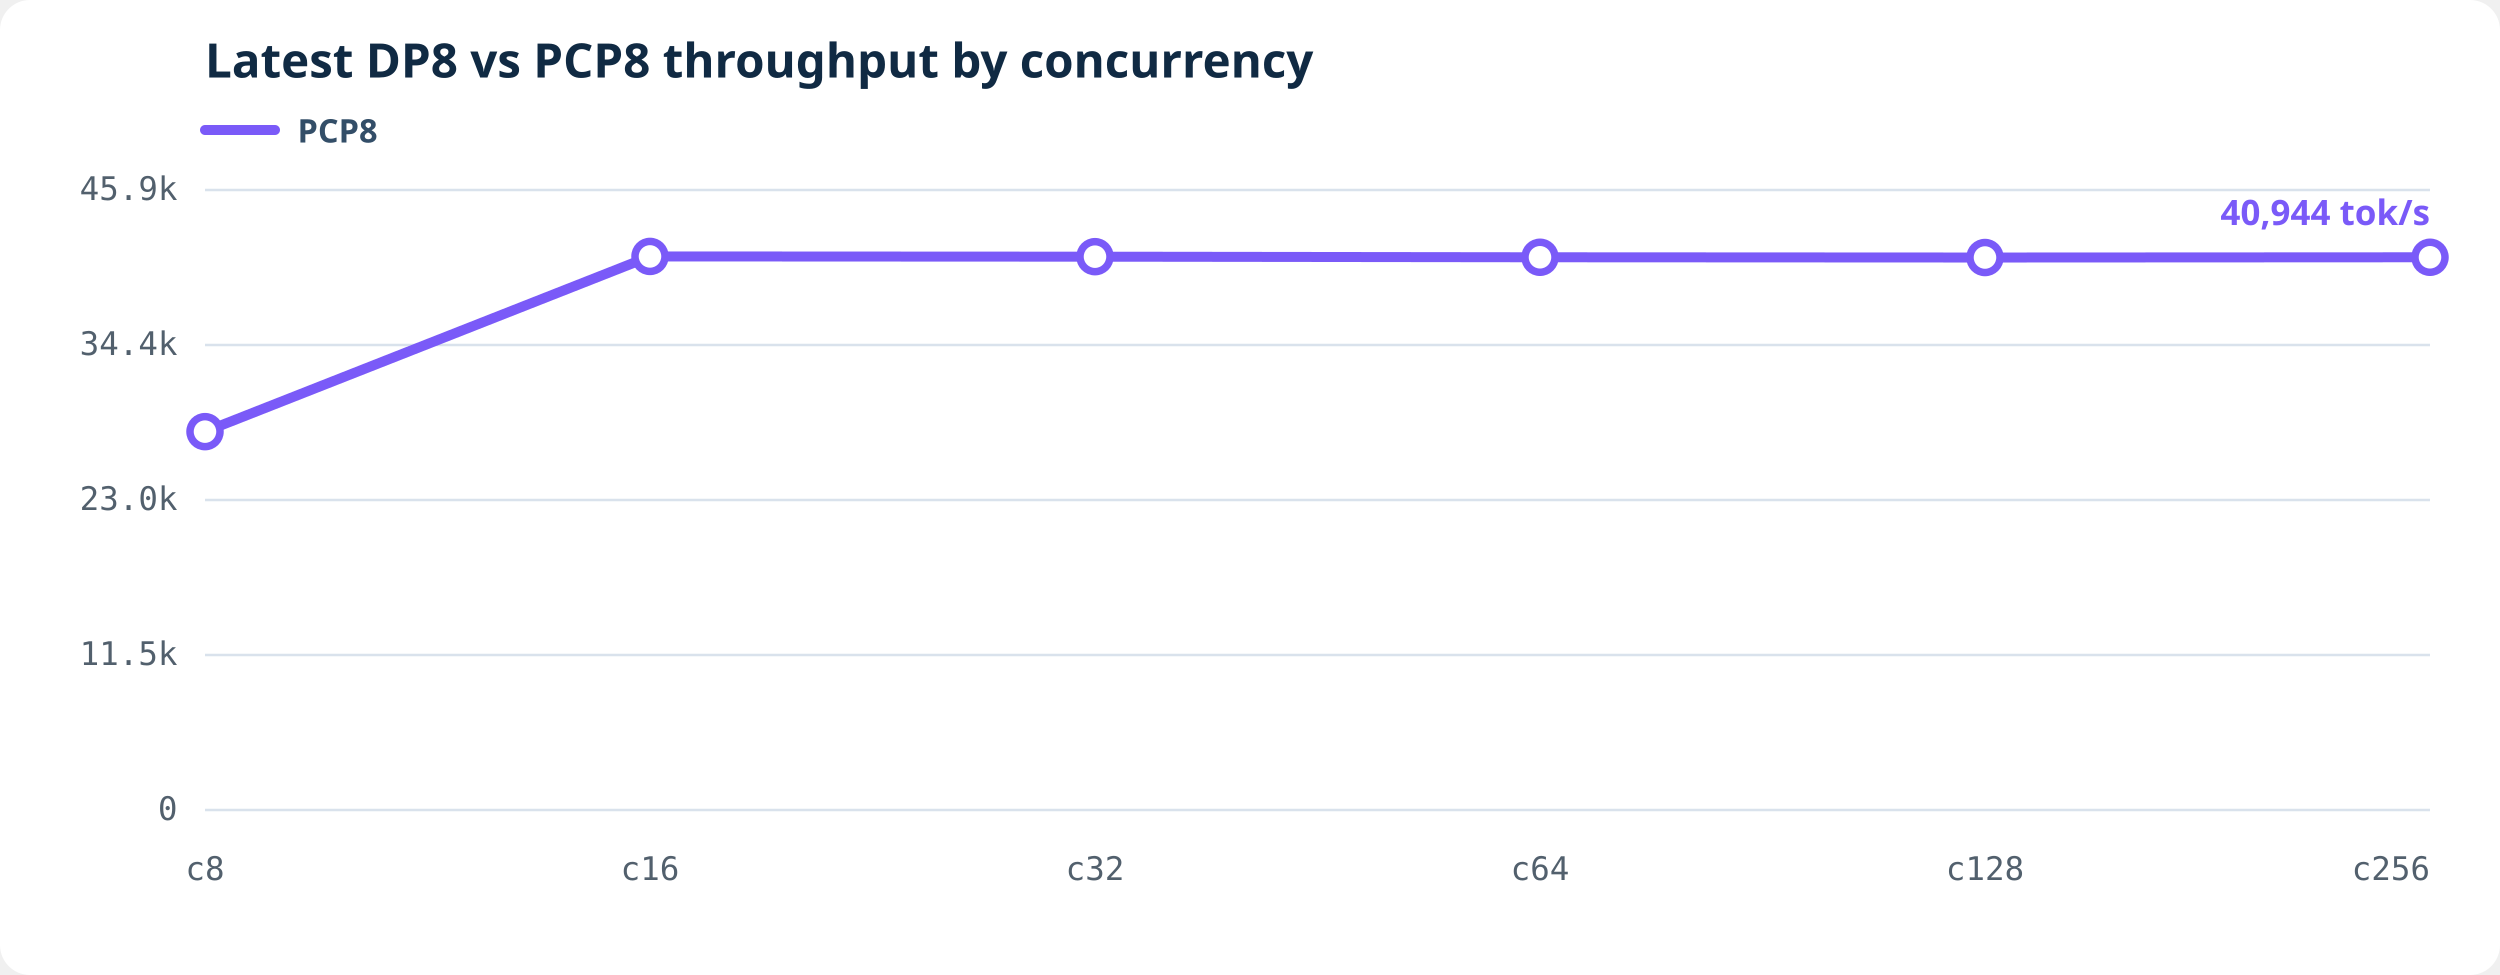
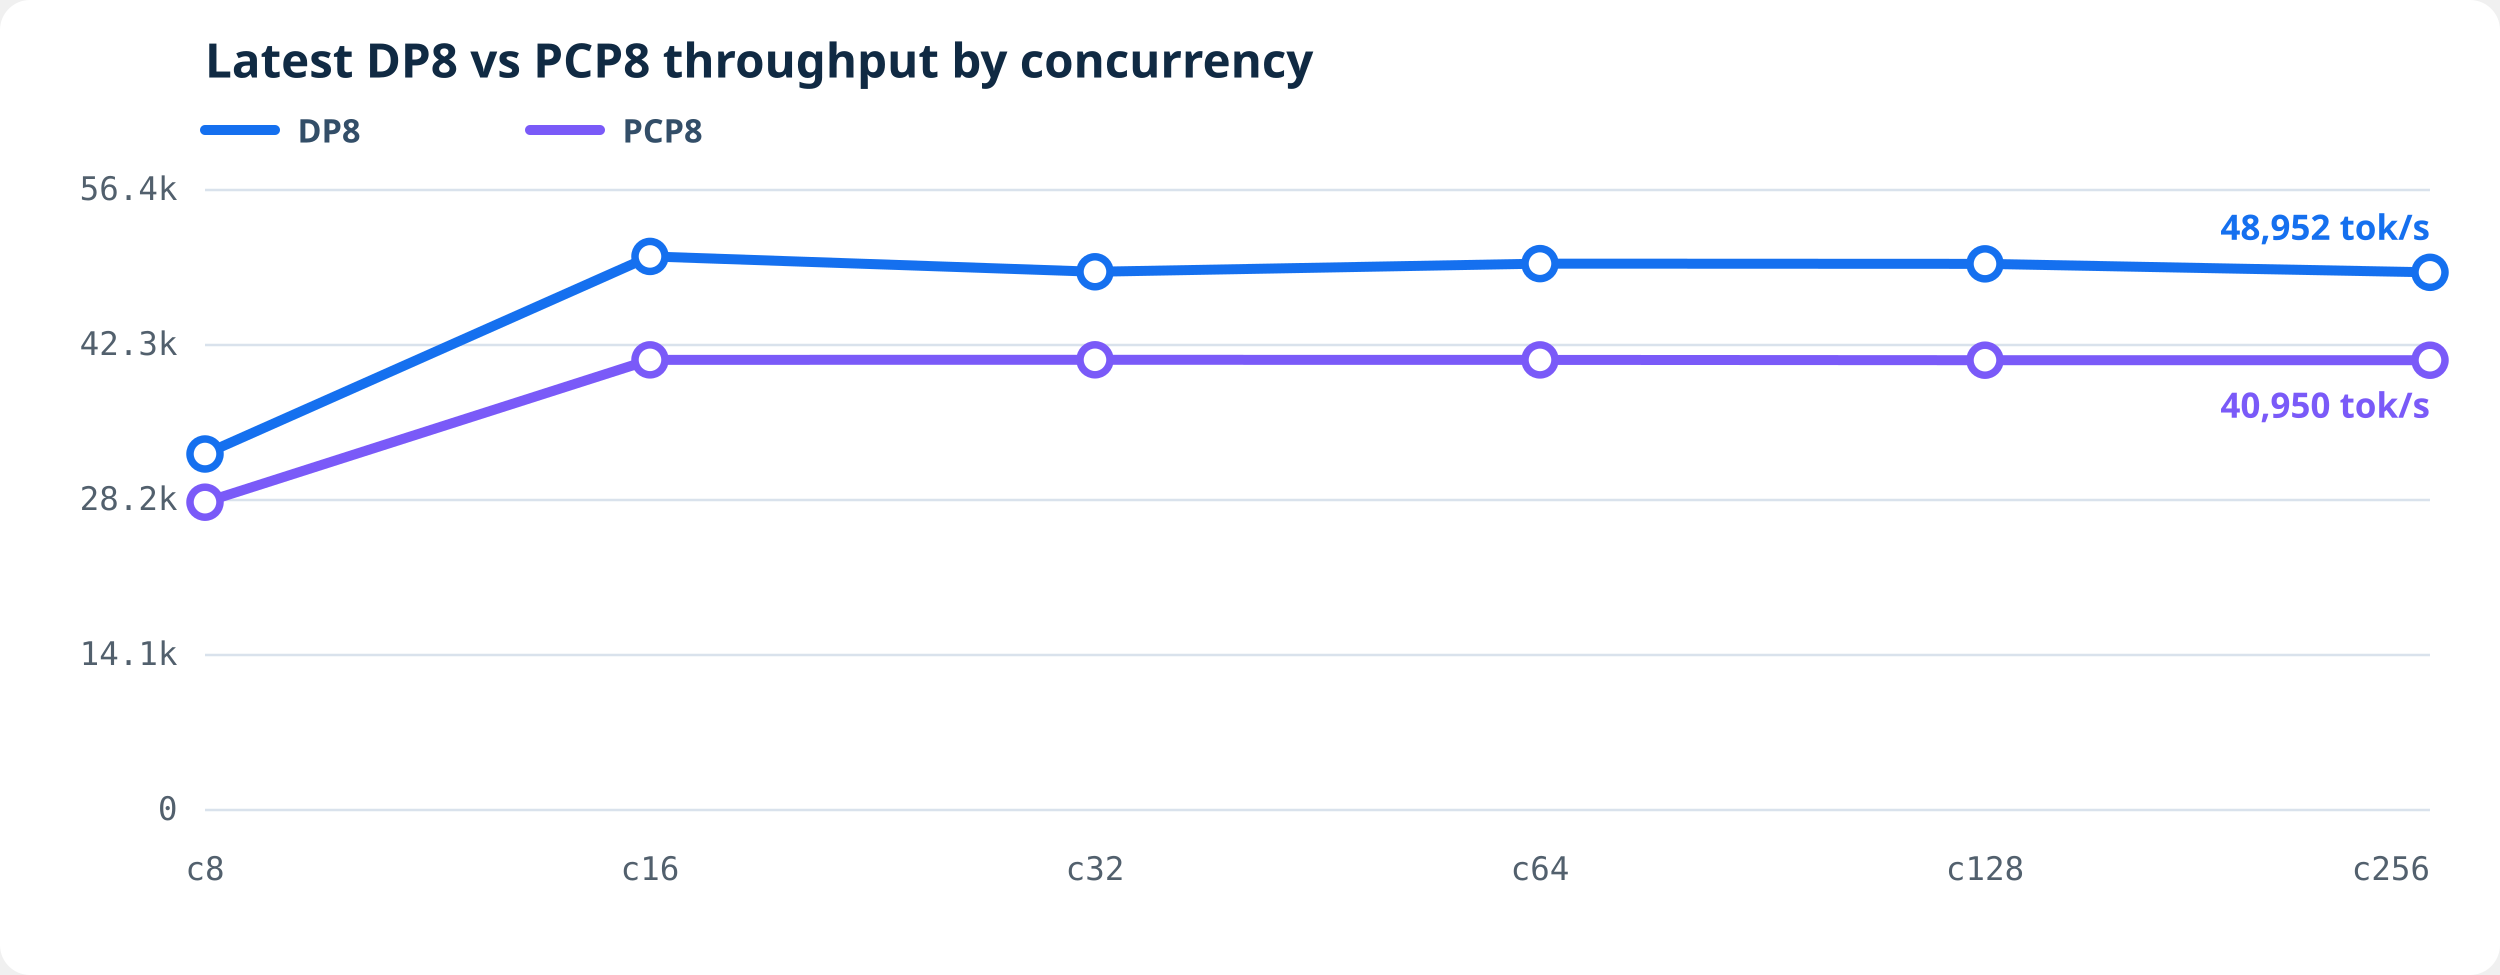
<svg xmlns="http://www.w3.org/2000/svg" viewBox="0 0 1000 390" role="img" aria-labelledby="throughput-title throughput-desc">
  <style>.bg{fill:#fff}.grid{stroke:#d9e2ec;stroke-width:1}.axis{fill:#52606d;font:13px ui-monospace,SFMono-Regular,Consolas,monospace}.heading{fill:#102a43;font:600 19px system-ui,sans-serif}.line{fill:none;stroke-width:4;stroke-linejoin:round;stroke-linecap:round}.dot{fill:#fff;stroke-width:3}.latest{stroke-width:3}.legend{fill:#334e68;font:600 13px system-ui,sans-serif}.value{font:600 14px system-ui,sans-serif}</style>
  <rect class="bg" width="1000" height="390" rx="12" />
  <text class="heading" x="82" y="31">Latest DP8 vs PCP8 throughput by concurrency</text>
-   <line x1="82" y1="52" x2="110" y2="52" stroke="#7a5af8" stroke-width="4" stroke-linecap="round" />
-   <text class="legend" x="119" y="57">PCP8</text>
+   <line x1="82" y1="52" x2="110" y2="52" stroke="#1570ef" stroke-width="4" stroke-linecap="round" />
+   <text class="legend" x="119" y="57">DP8</text>
+   <line x1="212" y1="52" x2="240" y2="52" stroke="#7a5af8" stroke-width="4" stroke-linecap="round" />
+   <text class="legend" x="249" y="57">PCP8</text>
  <line class="grid" x1="82" y1="324.00" x2="972" y2="324.00" />
  <text class="axis" text-anchor="end" x="71" y="328.00">0</text>
  <line class="grid" x1="82" y1="262.00" x2="972" y2="262.00" />
-   <text class="axis" text-anchor="end" x="71" y="266.00">11.5k</text>
+   <text class="axis" text-anchor="end" x="71" y="266.00">14.1k</text>
  <line class="grid" x1="82" y1="200.00" x2="972" y2="200.00" />
-   <text class="axis" text-anchor="end" x="71" y="204.00">23.0k</text>
+   <text class="axis" text-anchor="end" x="71" y="204.00">28.2k</text>
  <line class="grid" x1="82" y1="138.00" x2="972" y2="138.00" />
-   <text class="axis" text-anchor="end" x="71" y="142.00">34.4k</text>
+   <text class="axis" text-anchor="end" x="71" y="142.00">42.3k</text>
  <line class="grid" x1="82" y1="76.00" x2="972" y2="76.00" />
-   <text class="axis" text-anchor="end" x="71" y="80.00">45.9k</text>
+   <text class="axis" text-anchor="end" x="71" y="80.00">56.4k</text>
  <text class="axis" text-anchor="middle" x="82.00" y="352">c8</text>
  <text class="axis" text-anchor="middle" x="260.00" y="352">c16</text>
  <text class="axis" text-anchor="middle" x="438.00" y="352">c32</text>
  <text class="axis" text-anchor="middle" x="616.00" y="352">c64</text>
  <text class="axis" text-anchor="middle" x="794.00" y="352">c128</text>
  <text class="axis" text-anchor="end" x="972.00" y="352">c256</text>
-   <polyline class="line" stroke="#7a5af8" points="82.00,172.66 260.00,102.57 438.00,102.67 616.00,102.91 794.00,103.01 972.00,102.91" />
-   <circle class="dot" fill="#fff" stroke="#7a5af8" cx="82.00" cy="172.66" r="6" />
-   <circle class="dot" fill="#fff" stroke="#7a5af8" cx="260.00" cy="102.57" r="6" />
-   <circle class="dot" fill="#fff" stroke="#7a5af8" cx="438.00" cy="102.67" r="6" />
-   <circle class="dot" fill="#fff" stroke="#7a5af8" cx="616.00" cy="102.91" r="6" />
-   <circle class="dot" fill="#fff" stroke="#7a5af8" cx="794.00" cy="103.01" r="6" />
-   <circle class="dot latest" fill="#7a5af8" stroke="#7a5af8" cx="972.00" cy="102.91" r="6" />
-   <text class="value" fill="#7a5af8" text-anchor="end" x="972.00" y="90.00">40,944 tok/s</text>
+   <polyline class="line" stroke="#1570ef" points="82.00,181.60 260.00,102.57 438.00,108.71 616.00,105.45 794.00,105.54 972.00,108.93" />
+   <circle class="dot" fill="#fff" stroke="#1570ef" cx="82.00" cy="181.60" r="6" />
+   <circle class="dot" fill="#fff" stroke="#1570ef" cx="260.00" cy="102.57" r="6" />
+   <circle class="dot" fill="#fff" stroke="#1570ef" cx="438.00" cy="108.71" r="6" />
+   <circle class="dot" fill="#fff" stroke="#1570ef" cx="616.00" cy="105.45" r="6" />
+   <circle class="dot" fill="#fff" stroke="#1570ef" cx="794.00" cy="105.54" r="6" />
+   <circle class="dot latest" fill="#1570ef" stroke="#1570ef" cx="972.00" cy="108.93" r="6" />
+   <text class="value" fill="#1570ef" text-anchor="end" x="972.00" y="95.93">48,952 tok/s</text>
+   <polyline class="line" stroke="#7a5af8" points="82.00,200.88 260.00,143.94 438.00,143.92 616.00,143.96 794.00,144.08 972.00,144.09" />
+   <circle class="dot" fill="#fff" stroke="#7a5af8" cx="82.00" cy="200.88" r="6" />
+   <circle class="dot" fill="#fff" stroke="#7a5af8" cx="260.00" cy="143.94" r="6" />
+   <circle class="dot" fill="#fff" stroke="#7a5af8" cx="438.00" cy="143.92" r="6" />
+   <circle class="dot" fill="#fff" stroke="#7a5af8" cx="616.00" cy="143.96" r="6" />
+   <circle class="dot" fill="#fff" stroke="#7a5af8" cx="794.00" cy="144.08" r="6" />
+   <circle class="dot latest" fill="#7a5af8" stroke="#7a5af8" cx="972.00" cy="144.09" r="6" />
+   <text class="value" fill="#7a5af8" text-anchor="end" x="972.00" y="167.09">40,950 tok/s</text>
</svg>
